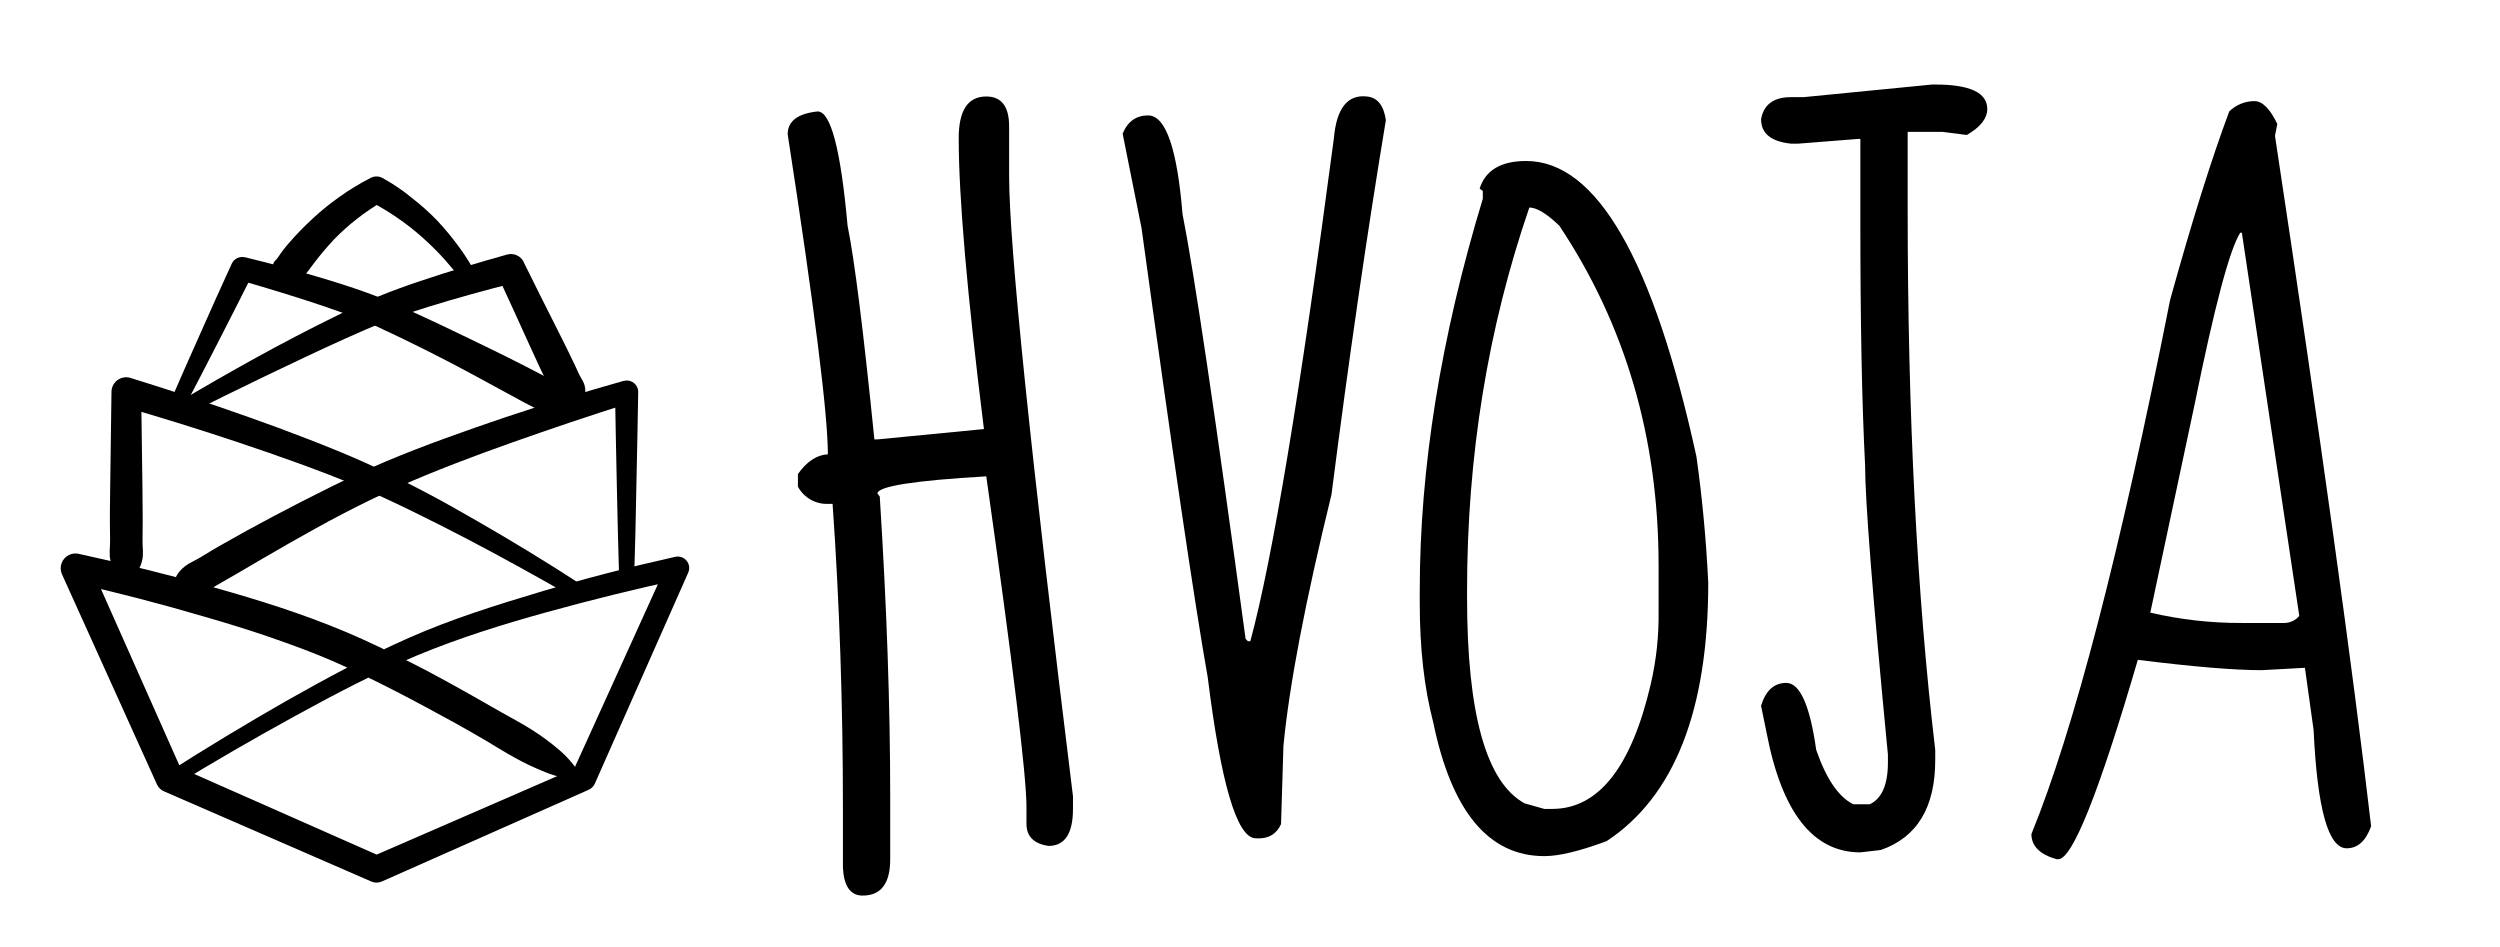
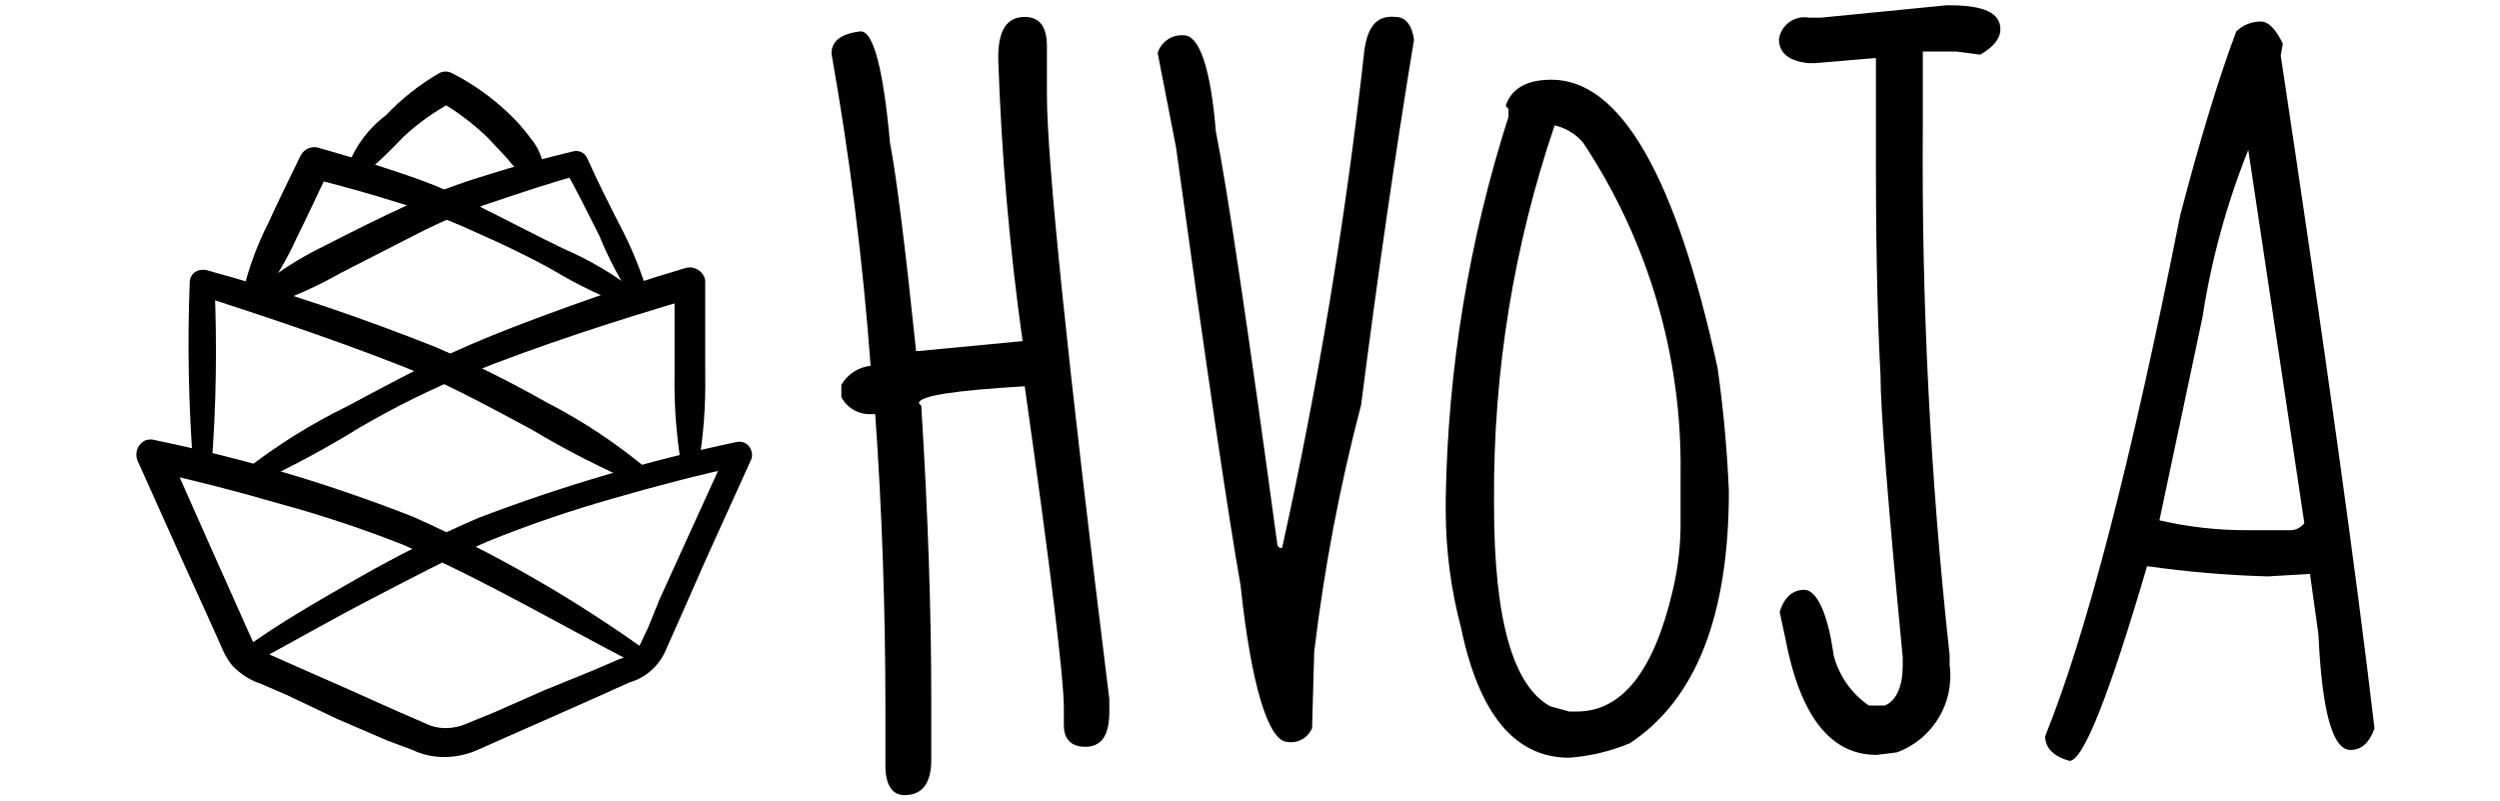
- <svg xmlns="http://www.w3.org/2000/svg" viewBox="0 0 725.48 274.7">
-   <g id="Слой_9" data-name="Слой 9">
-     <path d="M168.65,226.42a33.12,33.12,0,0,1-10.31-2.31c-1.58-.6-3.1-1.31-4.61-2s-3-1.47-4.43-2.28c-2.92-1.59-5.72-3.38-8.58-5.07s-5.75-3.32-8.65-4.94c-11.62-6.38-23.33-12.63-35.3-17.89-5.94-2.58-12.12-4.84-18.37-7S65.83,180.83,59.47,179C46.76,175.25,33.85,171.9,21,169l4.8-5.95L53,224.25l-2.09-2.06,59.94,26.5H107.7l60.11-26.12L166,224.43l27.66-60.94,3.74,4.62c-12.94,2.78-25.91,6-38.69,9.53s-25.54,7.51-37.65,12.55-24,11.32-35.63,17.7S62.15,221,50.82,227.94h0a2.16,2.16,0,0,1-2.29-3.66q17-10.84,34.41-20.8c11.67-6.6,23.5-13,35.87-18.45s25.28-9.48,38.16-13.33,25.85-7.18,39-10.12a3.32,3.32,0,0,1,3.75,4.58l0,0-27.09,61.21a3.59,3.59,0,0,1-1.83,1.83l0,0L110.81,255.8a3.8,3.8,0,0,1-3.08,0l0,0h0l-60.1-26.14a4,4,0,0,1-2.07-2v0l-27.57-61h0a4.27,4.27,0,0,1,2.13-5.66,4.21,4.21,0,0,1,2.67-.29c13.22,2.87,26.22,6.08,39.2,9.73s25.81,7.65,38.51,13c6.29,2.66,12.37,5.64,18.41,8.66s11.93,6.3,17.79,9.59l8.78,5c2.94,1.64,5.9,3.22,8.73,5a67.78,67.78,0,0,1,8.14,6A30.38,30.38,0,0,1,169,225.8a.42.42,0,0,1-.17.57A.36.36,0,0,1,168.65,226.42Z" />
-     <path d="M50.28,171.52a9.48,9.48,0,0,1,.53-3.47,7.17,7.17,0,0,1,1.3-2.23,10.76,10.76,0,0,1,3.63-2.76c2.71-1.35,5.19-3.1,7.83-4.56q7.86-4.5,15.89-8.74c5.34-2.84,10.73-5.58,16.17-8.28s10.93-5.3,16.58-7.67,11.28-4.54,17-6.62,11.39-4.07,17.12-6c11.45-3.83,22.95-7.36,34.59-10.65l.08,0a3.32,3.32,0,0,1,4.08,2.28,3.1,3.1,0,0,1,.12,1c-.12,9.08-.36,18.17-.53,27.25l-.28,13.63L184,168.29a2.16,2.16,0,0,1-4.32,0l-.37-13.63L179,141c-.17-9.08-.4-18.17-.53-27.25l4.28,3.2c-11.38,3.59-22.75,7.43-34,11.41s-22.47,8.22-33.28,13c-5.38,2.37-10.71,5-16,7.75S89,154.78,83.82,157.71s-10.33,6-15.48,9l-3.89,2.23a39.4,39.4,0,0,0-3.81,2.35,10.94,10.94,0,0,1-4.1,1.86,6.92,6.92,0,0,1-2.56.11,9.69,9.69,0,0,1-3.31-1.12A.73.73,0,0,1,50.28,171.52Z" />
-     <path d="M36.31,168.29a8.79,8.79,0,0,1-3.45-3.41,9.49,9.49,0,0,1-1-3.41,25.73,25.73,0,0,1,.06-3.4c.07-1.14,0-2.27,0-3.41-.08-4.54,0-9.08.06-13.63l.37-27.25v-.12a4.26,4.26,0,0,1,5.49-4c11.58,3.58,23,7.37,34.39,11.41q8.53,3,17,6.29c5.64,2.19,11.25,4.44,16.82,6.94s11,5.23,16.36,8,10.62,5.78,15.86,8.78c10.45,6,20.74,12.27,30.86,18.87a2.16,2.16,0,0,1-2.25,3.69h0c-10.39-5.93-20.87-11.78-31.47-17.31q-8-4.17-16-8.08c-5.35-2.62-10.75-5.13-16.2-7.39C92.3,136.34,81,132.36,69.69,128.56S46.9,121.2,35.46,117.89l5.5-4.11L41.33,141c0,4.55.14,9.09.05,13.63,0,1.14-.05,2.27,0,3.41a24.13,24.13,0,0,1,.07,3.4,9.7,9.7,0,0,1-1,3.41A8.86,8.86,0,0,1,37,168.29.71.71,0,0,1,36.31,168.29Z" />
-     <path d="M165.6,119.07l-.39.3-.36.22-.7.44-.63.32-.59.23a4.93,4.93,0,0,1-2,.33,6,6,0,0,1-3.12-1,62.77,62.77,0,0,0-5.69-3.11l-11.4-6.2q-11.37-6.23-23-11.89c-1.94-.93-3.87-1.87-5.82-2.76L109,94.57l-2.88-1.24c-3.88-1.6-7.92-3-12-4.42C86,86.17,77.69,83.65,69.43,81.27l3.94-1.82c-3.32,6.65-6.72,13.26-10.1,19.89S56.45,112.56,53,119.14a2.16,2.16,0,0,1-3.9-1.86q4.44-10.25,9-20.43c3-6.79,6.06-13.59,9.16-20.35A3.34,3.34,0,0,1,71,74.65l.11,0c8.53,2.07,16.92,4.36,25.33,6.95,4.19,1.3,8.37,2.68,12.56,4.28l3.14,1.26,3,1.31c2,.87,4,1.77,6,2.68q6,2.75,11.87,5.6c3.93,1.89,7.87,3.78,11.78,5.71s7.81,3.88,11.66,5.91c1,.51,1.92,1.05,2.87,1.58.48.26.94.54,1.43.78l1.5.67a6.06,6.06,0,0,1,2.6,2.07,4.61,4.61,0,0,1,.83,1.88,6.19,6.19,0,0,1,.13.62l.08.7v1.25l0,.5A.89.89,0,0,1,165.6,119.07Z" />
-     <path d="M167.14,118.37a10.8,10.8,0,0,1-2.71-.25,5.52,5.52,0,0,1-1.76-.71,6,6,0,0,1-2-2.15c-.42-.82-.69-1.73-1.08-2.57s-.83-1.67-1.24-2.5c-1.65-3.33-3.16-6.73-4.72-10.1-3.09-6.76-6.13-13.55-9.28-20.28l4.89,2.27c-8.31,2.1-16.66,4.4-24.85,6.93-4.1,1.27-8.17,2.6-12.1,4.1l-2.92,1.16-3,1.26-5.9,2.6c-7.86,3.54-15.67,7.27-23.46,11s-15.58,7.61-23.33,11.48h0a2.16,2.16,0,0,1-2.07-3.79q11.24-6.7,22.66-13T97.53,91.7c2-1,3.93-1.93,5.93-2.85l3-1.38,3.09-1.34c4.14-1.7,8.29-3.19,12.45-4.59,8.34-2.8,16.68-5.31,25.15-7.67A4.16,4.16,0,0,1,152,76.05l0,.09c3.27,6.68,6.65,13.31,10,20,1.66,3.33,3.35,6.64,4.91,10,.39.84.76,1.7,1.16,2.53s.95,1.61,1.33,2.46a6,6,0,0,1,.44,2.88,5.66,5.66,0,0,1-.55,1.81,10.93,10.93,0,0,1-1.5,2.26A.89.89,0,0,1,167.14,118.37Z" />
-     <path d="M81.66,81c-2.5-2.39-2.48-3.49-2.36-4.43A2.3,2.3,0,0,1,80,75.49a5.85,5.85,0,0,0,.8-1,35.87,35.87,0,0,1,3.08-4,87,87,0,0,1,7-7.19,73.33,73.33,0,0,1,7.89-6.35c1.37-1,2.78-1.89,4.21-2.76s2.84-1.7,4.51-2.54h0l.14-.07a3.7,3.7,0,0,1,3.37.07c1.64.9,3,1.75,4.4,2.69s2.74,1.94,4,3A68.58,68.58,0,0,1,126.87,64a83.71,83.71,0,0,1,6.32,7.64c1,1.34,1.89,2.7,2.77,4.1s1.67,2.81,2.46,4.41a2.16,2.16,0,0,1-3.72,2.18l-.07-.1c-.79-1.16-1.77-2.43-2.74-3.6s-2-2.35-3-3.49a85,85,0,0,0-6.56-6.46,70.48,70.48,0,0,0-7.17-5.57c-1.24-.86-2.52-1.68-3.81-2.45s-2.65-1.56-3.83-2.15H111c-1.15.64-2.51,1.48-3.73,2.31s-2.46,1.73-3.65,2.66a65.56,65.56,0,0,0-6.69,6,86.94,86.94,0,0,0-5.83,6.91c-.9,1.19-1.76,2.41-2.7,3.56-.54.53-.57,1.4-1.23,1.82s-1.59.64-4.87-.36l-.09,0A1.37,1.37,0,0,1,81.66,81Z" />
-     <path d="M286.21,28q6.63,0,6.63,8.69V51.07q0,30,18.53,180v3.66q0,10.74-7.09,10.75-6.4-.93-6.41-6.41v-5q0-13.5-11.66-95.84-31.57,1.84-31.57,5l.69.92v.46q3,47.34,3,86.46v18.29q0,10.53-8,10.53-5.27,0-5.72-8V234.74q0-45.75-3-88.52h-1.37a9.52,9.52,0,0,1-8.69-5v-3.66q3.89-5.49,8.69-5.72,0-17.39-11.66-92.87,0-5.71,8.69-6.63,5.72,0,8.69,33.17,3,14.64,7.78,62h.91l30.88-3q-7.32-58.78-7.32-84.4Q278.2,28,286.21,28Z" />
-     <path d="M396.68,28q4.57.45,5.49,6.86-8.24,49.64-15.78,108.64-11.44,46.67-13.95,73l-.69,22.64q-2.06,4.57-7.55,4.12-8-.69-13.72-46.66-5.72-32.25-19.21-130.38l-5.49-27.44q2.28-5.49,7.77-5.27,7.32.69,9.61,28.6,5,25.15,18.3,123.28l.68.69h.69q9.62-35.46,24.25-145.93Q388.22,27.05,396.68,28Z" />
-     <path d="M442.89,46.72q30.64,0,49.4,85.77,2.52,17.85,3.43,36.6,0,55.59-29.5,75-11.67,4.35-18.07,4.35-24.25,0-32.25-38.88Q412,194.71,412,175v-3.66q0-53.29,18.3-113.68V55.41l-.92-.68Q431.91,46.72,442.89,46.72Zm.91,13.5q-18.07,52.61-18.07,111.16v2.06q0,50.55,16.7,59.69l5.72,1.61h2.28q20.13,0,28.59-36.14a88,88,0,0,0,2.29-21.28V164.06q0-55.35-28.82-98.58Q447,60.22,443.8,60.22Z" />
-     <path d="M560.68,24.53h.92q15.09,0,15.09,7.09,0,4.12-5.94,7.55l-7.1-.91H553.59V60.44q0,89.67,8,157.14v3q0,20.59-15.79,26.08l-5.94.69q-20.6,0-27.22-34.77l-1.6-7.78q2.05-6.63,7.32-6.63,5.94,0,8.69,19.44,4.34,12.58,10.75,15.78h4.8q5.26-2.51,5.26-12.12V219q-6.63-68.61-6.63-84.17-1.38-26.53-1.37-71.13V40.32h-.69L521.8,41.69h-2.06q-8.7-.91-8.69-7.09,1.14-6.41,8.69-6.41h3.66Z" />
-     <path d="M654.23,29.34q3.43,0,6.63,6.63l-.68,3.43q19.89,131.52,27.9,200.37-2.28,6.39-7.09,6.4-8,0-9.6-34.31l-2.52-18.07-12.58.69q-11.89,0-35.91-3-16.93,57.87-23.1,57.86h-.46q-7.32-2.06-7.32-7.31Q608,196.76,629.76,87q9.38-33.86,17.15-54.67A10.48,10.48,0,0,1,654.23,29.34ZM624,177.78a114.55,114.55,0,0,0,26.53,3h12.35a5.65,5.65,0,0,0,4.35-2.06L650.57,67.53h-.46q-4.58,7.09-13.26,49.87Z" />
-   </g>
+ <svg xmlns="http://www.w3.org/2000/svg" id="Слой_1" data-name="Слой 1" viewBox="0 0 70.87 22.68">
+   <defs>
+     <style>.cls-1{fill:#010101;}</style>
+   </defs>
+   <path class="cls-1" d="M18.09,18.85c-2.23-1.15-4.41-2.44-6.69-3.42a34.12,34.12,0,0,0-3.54-1.17c-1.2-.35-2.42-.66-3.64-.93l.51-.62L6,15.57,6.64,17l.32.72.16.35a.7.7,0,0,0,.13.23c.11.14.23.18.5.3l.72.32,1.43.63,1.43.64.72.31a1.28,1.28,0,0,0,.59.14,1.44,1.44,0,0,0,.6-.13L14,20.2l1.43-.63L16.83,19l.72-.31a1.22,1.22,0,0,0,.52-.31.7.7,0,0,0,.14-.23l.17-.36L18.7,17l.65-1.43,1.3-2.85.39.48c-1.22.26-2.44.58-3.65.93a35.11,35.11,0,0,0-3.54,1.21c-1.14.49-2.24,1.08-3.36,1.66s-2.21,1.21-3.31,1.8a.25.25,0,0,1-.34-.09.25.25,0,0,1,.08-.32c1-.73,2.13-1.37,3.23-2a34.08,34.08,0,0,1,3.42-1.71,49,49,0,0,1,7.32-2.15.35.35,0,0,1,.42.26.34.34,0,0,1,0,.22h0L20,15.9l-.63,1.43-.32.72-.16.36a1.61,1.61,0,0,1-1.05.94l-.71.32-1.44.64-1.43.63-.72.32a2.33,2.33,0,0,1-.92.2,2.06,2.06,0,0,1-.92-.2L11,21l-1.44-.62L8.13,19.7l-.72-.31a2,2,0,0,1-.82-.52,1.94,1.94,0,0,1-.27-.44l-.16-.36-.32-.71-.65-1.43L3.91,13.08a.45.45,0,0,1,.22-.6.45.45,0,0,1,.28,0,44.32,44.32,0,0,1,7.33,2.18,37.92,37.92,0,0,1,6.61,3.8.24.24,0,0,1,.06.34.25.25,0,0,1-.31.08Z" />
+   <path class="cls-1" d="M6.92,13.35a16.42,16.42,0,0,1,2.92-1.83c1-.53,2-1.08,3.09-1.57s2.14-.88,3.22-1.27,2.17-.75,3.28-1.08a.45.45,0,0,1,.56.3A.49.49,0,0,1,20,8h0c0,.86,0,1.73,0,2.59a14.23,14.23,0,0,1-.19,2.6.25.25,0,0,1-.3.19.25.25,0,0,1-.19-.19,14.23,14.23,0,0,1-.19-2.6c0-.86,0-1.73,0-2.59l.57.43c-2.17.64-4.36,1.34-6.45,2.18a24.68,24.68,0,0,0-3.05,1.51,28,28,0,0,1-3,1.61.24.24,0,0,1-.32-.12A.23.23,0,0,1,6.92,13.35Z" />
+   <path class="cls-1" d="M5.48,13.22A45,45,0,0,1,5.38,8a.35.35,0,0,1,.34-.35h.11a62.19,62.19,0,0,1,6.55,2.2,33.36,33.36,0,0,1,3.11,1.55,15.65,15.65,0,0,1,2.88,1.91.25.25,0,0,1,0,.35.23.23,0,0,1-.27.06,24.82,24.82,0,0,1-3-1.53c-1-.54-2-1.08-3-1.53C10,9.8,7.79,9.06,5.63,8.36L6.08,8A42.82,42.82,0,0,1,6,13.22a.24.24,0,0,1-.27.21A.24.24,0,0,1,5.48,13.22Z" />
+   <path class="cls-1" d="M17.91,8.72a12.8,12.8,0,0,1-2.24-1.07c-.72-.4-1.46-.75-2.21-1.08a17.46,17.46,0,0,0-2.28-.86c-.77-.24-1.57-.46-2.36-.66l.52-.24c-.31.64-.6,1.28-.92,1.92a9.07,9.07,0,0,1-1.1,1.83.26.26,0,0,1-.36,0,.24.24,0,0,1-.08-.24,8.7,8.7,0,0,1,.73-2c.29-.64.61-1.28.92-1.92h0A.44.44,0,0,1,9,4.18c.81.23,1.61.47,2.4.74a14,14,0,0,1,2.33,1c.75.37,1.48.76,2.23,1.12a9.67,9.67,0,0,1,2.14,1.27.25.25,0,0,1,0,.35A.28.28,0,0,1,17.91,8.72Z" />
+   <path class="cls-1" d="M18,8.56a10.05,10.05,0,0,1-1-1.87C16.65,6,16.36,5.4,16,4.77l.41.19c-.78.22-1.57.48-2.34.74a15.11,15.11,0,0,0-2.24.93L9.66,7.74a12.15,12.15,0,0,1-2.28,1,.26.26,0,0,1-.31-.19.26.26,0,0,1,.07-.24,9.8,9.8,0,0,1,2.1-1.36c.74-.38,1.48-.75,2.24-1.1a16.51,16.51,0,0,1,2.37-.9c.8-.26,1.6-.46,2.41-.66h0a.34.34,0,0,1,.39.19c.29.65.61,1.28.93,1.91a10.6,10.6,0,0,1,.81,2,.26.26,0,0,1-.18.31A.27.27,0,0,1,18,8.56Z" />
+   <path class="cls-1" d="M9.83,4.81a3.22,3.22,0,0,1,1.11-1.54,6.88,6.88,0,0,1,1.52-1.2.39.39,0,0,1,.35,0h0a6.81,6.81,0,0,1,1.59,1.12,4.91,4.91,0,0,1,.64.72,1.68,1.68,0,0,1,.39.9.26.26,0,0,1-.25.28.24.24,0,0,1-.14,0l0,0a2.23,2.23,0,0,1-.64-.58l-.59-.63a7.29,7.29,0,0,0-1.33-1h.37a6.51,6.51,0,0,0-1.41,1A14.1,14.1,0,0,1,10.26,5l0,0a.24.24,0,0,1-.35,0A.28.28,0,0,1,9.83,4.81Z" />
+   <path class="cls-1" d="M29.06.48c.42,0,.63.27.63.83V2.68q0,2.85,1.77,17.14v.35c0,.69-.23,1-.68,1s-.61-.27-.61-.61v-.48q0-1.29-1.11-9.13c-2,.12-3,.27-3,.48l.07.08v.05q.28,4.52.28,8.23v1.75c0,.66-.25,1-.76,1-.33,0-.52-.26-.54-.76V20.17q0-4.35-.29-8.43h-.13a.91.91,0,0,1-.83-.48v-.35a1.09,1.09,0,0,1,.83-.54,87.22,87.22,0,0,0-1.11-8.85c0-.36.28-.57.83-.63.36,0,.64,1.06.83,3.16q.27,1.4.74,5.9h.08L29,9.67a74.87,74.87,0,0,1-.69-8C28.3.86,28.55.48,29.06.48Z" />
+   <path class="cls-1" d="M39.58.48c.29,0,.47.25.52.65q-.78,4.73-1.5,10.35a51.54,51.54,0,0,0-1.33,7l-.06,2.16a.65.65,0,0,1-.72.39c-.51-.05-1-1.53-1.31-4.45q-.54-3.06-1.83-12.41L32.83,1.5a.72.72,0,0,1,.74-.5c.46,0,.77,1,.91,2.72q.48,2.4,1.75,11.75l.06.06h.07a132.92,132.92,0,0,0,2.31-13.9C38.74.81,39,.42,39.58.48Z" />
+   <path class="cls-1" d="M44,2.26q2.93,0,4.71,8.17c.16,1.14.27,2.3.32,3.49,0,3.53-.93,5.91-2.81,7.15a5.49,5.49,0,0,1-1.72.41c-1.54,0-2.56-1.24-3.07-3.7A13,13,0,0,1,41,14.49v-.35A37.43,37.43,0,0,1,42.78,3.31V3.09L42.7,3C42.86,2.52,43.28,2.26,44,2.26Zm.09,1.29a32.3,32.3,0,0,0-1.72,10.59v.19q0,4.81,1.59,5.69l.54.15h.22q1.92,0,2.72-3.44a8.19,8.19,0,0,0,.22-2V13.44A16.56,16.56,0,0,0,44.9,4.05,1.49,1.49,0,0,0,44.07,3.55Z" />
+   <path class="cls-1" d="M55.2.15h.09c1,0,1.44.23,1.44.68q0,.39-.57.72l-.68-.09h-.95V3.57a128.43,128.43,0,0,0,.76,15v.28a2.31,2.31,0,0,1-1.5,2.48l-.57.07c-1.31,0-2.17-1.1-2.59-3.31l-.16-.74c.13-.42.37-.63.7-.63s.66.61.83,1.85A2.48,2.48,0,0,0,53,20h.46c.33-.16.5-.54.5-1.15v-.22q-.63-6.54-.63-8-.14-2.52-.13-6.77V1.65h-.07l-1.65.14h-.2c-.55-.06-.83-.29-.83-.68A.73.73,0,0,1,51.3.5h.35Z" />
+   <path class="cls-1" d="M64.11.61q.33,0,.63.63l-.06.33q1.89,12.52,2.66,19.08c-.15.41-.37.61-.68.61-.51,0-.81-1.09-.91-3.27l-.24-1.72-1.2.07a30.52,30.52,0,0,1-3.42-.29q-1.62,5.52-2.2,5.52h0c-.46-.13-.69-.37-.69-.7q1.75-4.32,3.83-14.77C62.38,4,62.92,2.21,63.42.89A1,1,0,0,1,64.11.61ZM61.24,14.75a10.87,10.87,0,0,0,2.52.28h1.18a.5.5,0,0,0,.41-.2L63.76,4.25h0A21.52,21.52,0,0,0,62.46,9Z" />
</svg>
